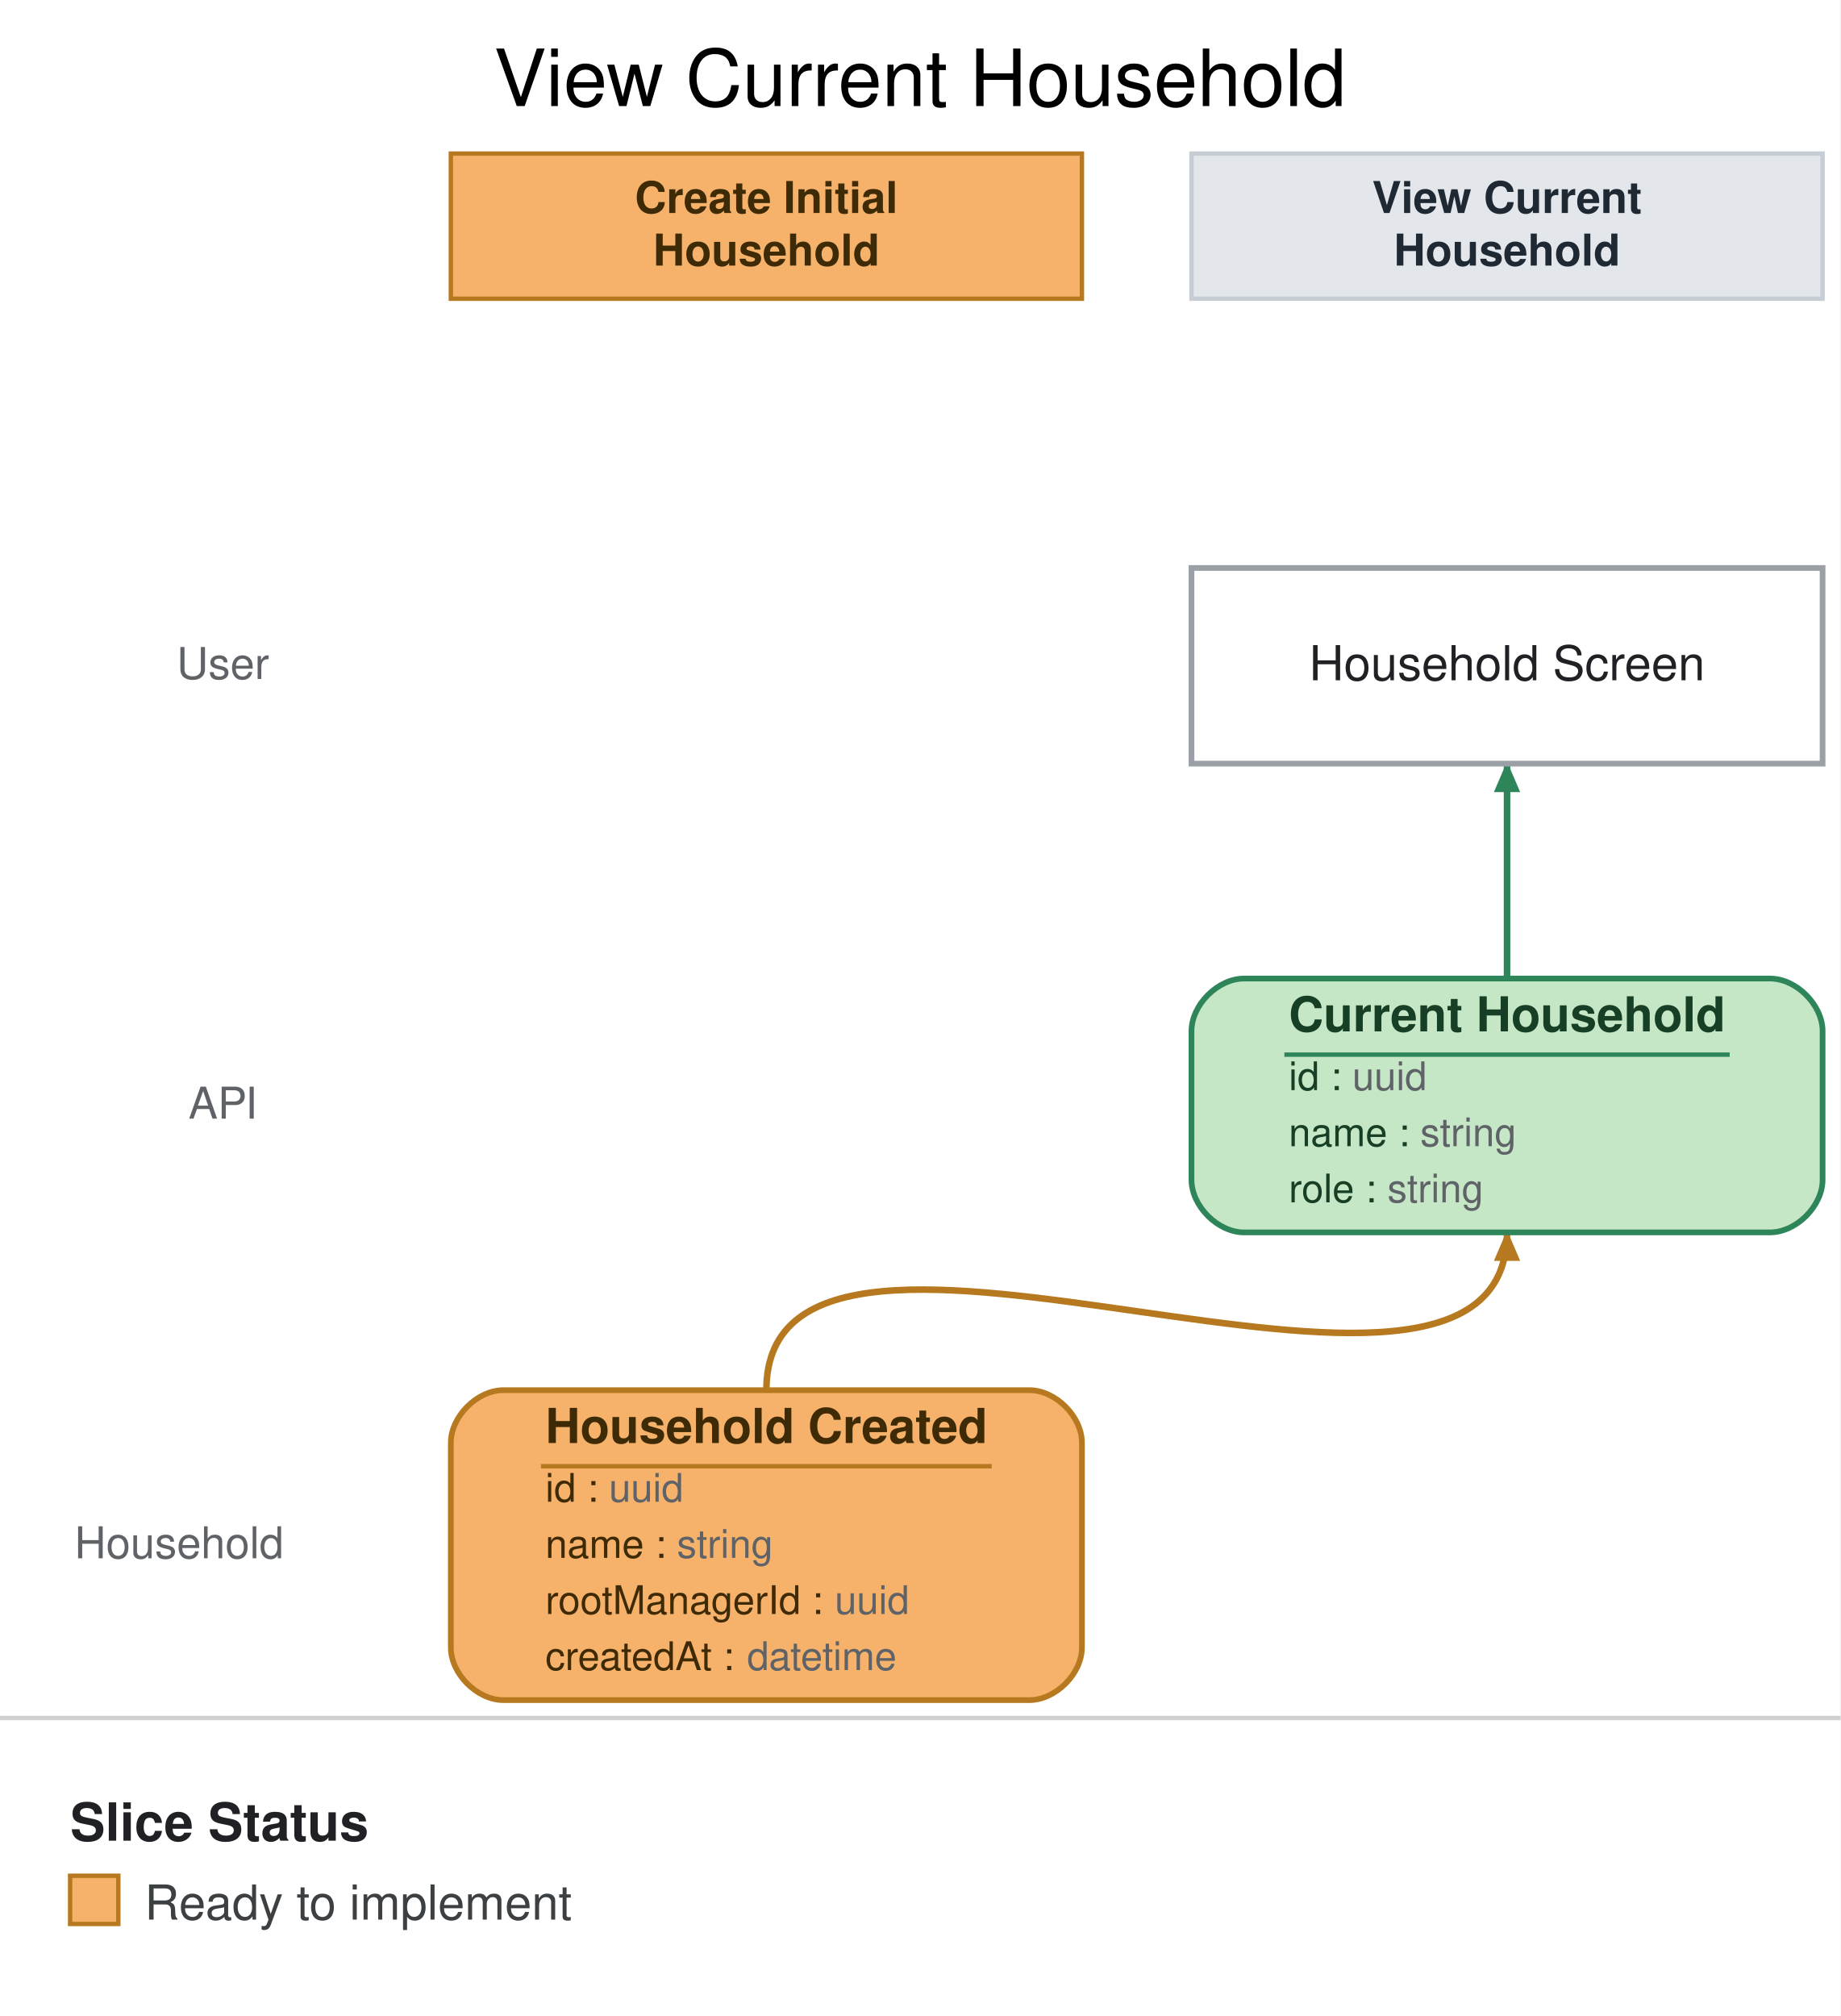
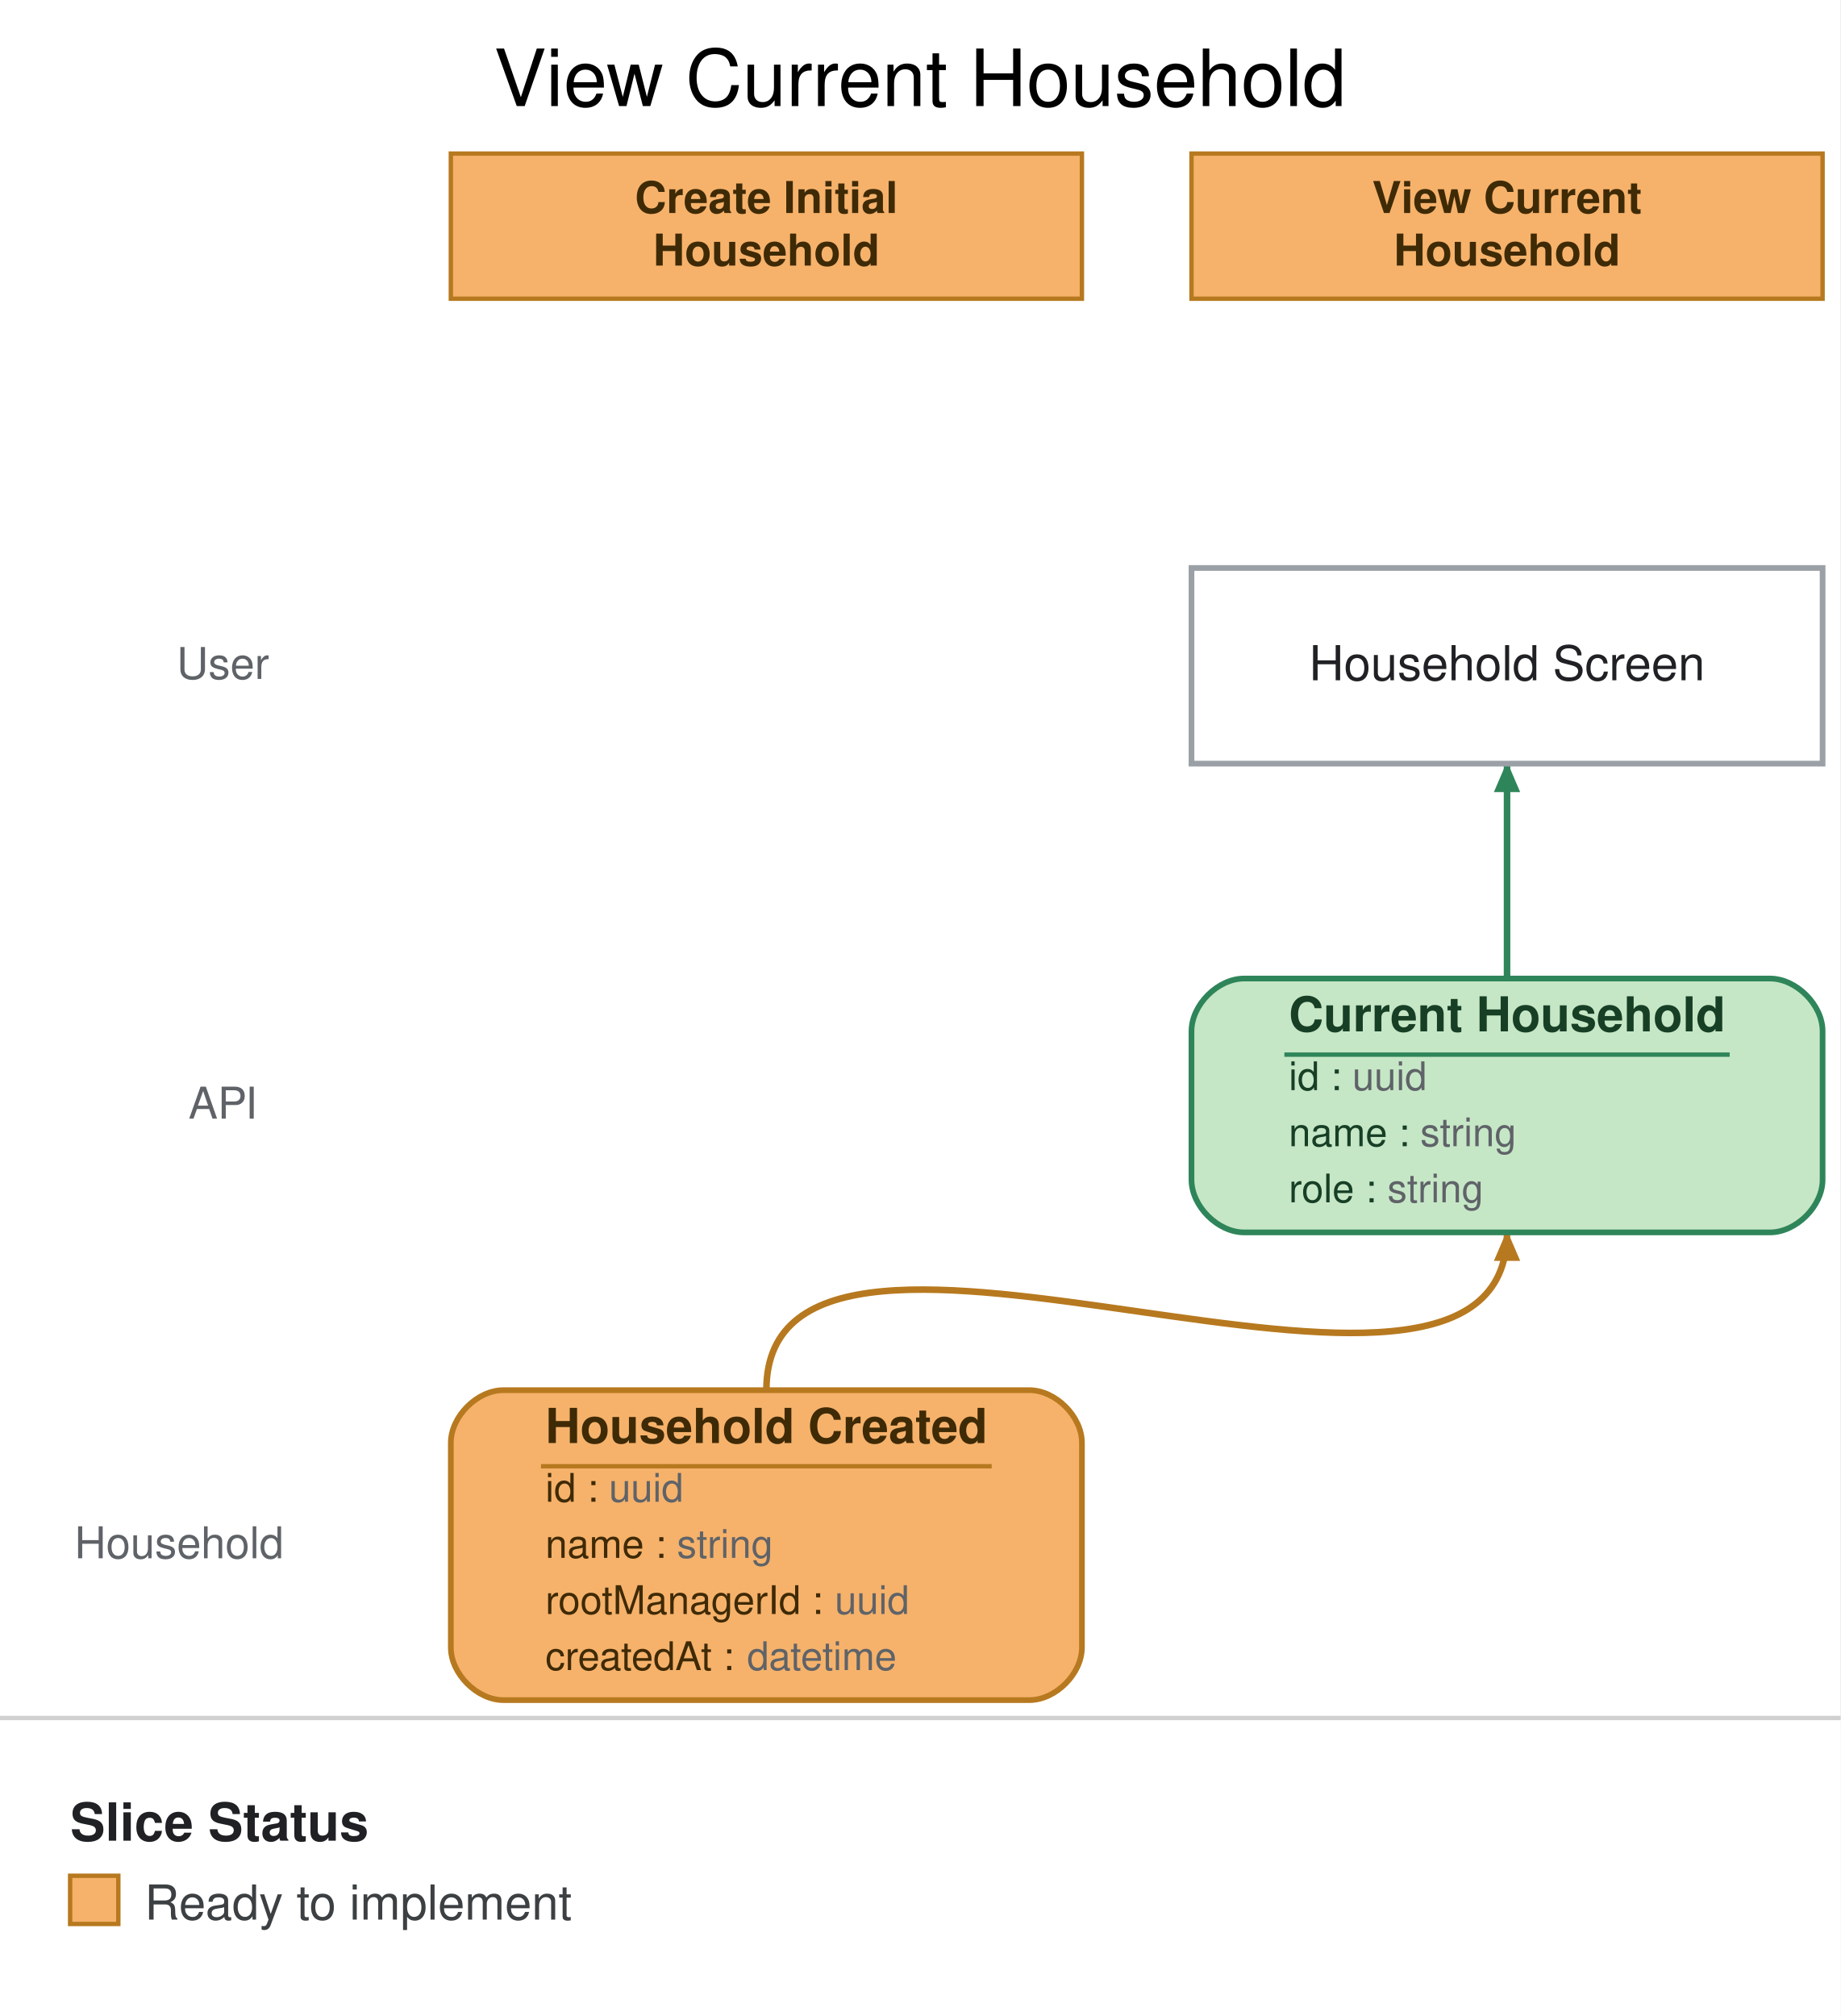
<svg xmlns="http://www.w3.org/2000/svg" xmlns:xlink="http://www.w3.org/1999/xlink" width="420pt" height="460pt" viewBox="0.00 0.00 420.00 460">
  <defs>
    <marker id="em-arrow-2F855A" markerWidth="9" markerHeight="9" refX="6.5" refY="3" orient="auto" markerUnits="userSpaceOnUse">
      <path d="M0,0 L7,3 L0,6 Z" fill="#2F855A" />
    </marker>
    <marker id="em-arrow-B7791F" markerWidth="9" markerHeight="9" refX="6.5" refY="3" orient="auto" markerUnits="userSpaceOnUse">
      <path d="M0,0 L7,3 L0,6 Z" fill="#B7791F" />
    </marker>
  </defs>
  <style>.em-slice-dim{opacity:.15;transition:opacity .15s ease}</style>
  <g id="graph0" class="graph" transform="scale(1 1) rotate(0) translate(4 387.92)">
    <polygon fill="white" stroke="none" points="-4,4 -4,-387.92 415.87,-387.92 415.87,4 -4,4" />
    <text xml:space="preserve" text-anchor="middle" x="205.93" y="-363.72" font-family="Helvetica,sans-Serif" font-size="18.00">View Current Household</text>
    <g class="em-edges">
      <path fill="none" stroke="#2F855A" stroke-width="1.5" d="M339.87,-164.64 L339.87,-213.68" marker-end="url(#em-arrow-2F855A)" />
      <path fill="none" stroke="#B7791F" stroke-width="1.5" d="M170.87,-70.72 C170.87,-130.91 339.87,-46.53 339.87,-106.72" marker-end="url(#em-arrow-B7791F)" />
    </g>
    <g id="node1" class="node">
</g>
    <g id="node2" class="node">
      <text xml:space="preserve" text-anchor="middle" x="46.87" y="-233" font-family="Helvetica,sans-Serif" font-size="10.00" fill="#5f6368">User</text>
    </g>
    <a xlink:href="create-initial-household.md" href="create-initial-household.md" class="em-slice-link">
      <g id="node5" class="node">
        <polygon fill="#F6B26B" stroke="#B7791F" points="242.87,-352.88 98.87,-352.88 98.87,-319.76 242.87,-319.76 242.87,-352.88" />
        <text xml:space="preserve" text-anchor="middle" x="170.87" y="-339.32" font-family="Helvetica,sans-Serif" font-weight="bold" font-size="10.00" fill="#3F2A06">Create Initial</text>
        <text xml:space="preserve" text-anchor="middle" x="170.87" y="-327.32" font-family="Helvetica,sans-Serif" font-weight="bold" font-size="10.00" fill="#3F2A06">Household</text>
      </g>
    </a>
    <g id="node3" class="node">
      <text xml:space="preserve" text-anchor="middle" x="46.87" y="-132.68" font-family="Helvetica,sans-Serif" font-size="10.00" fill="#5f6368">API</text>
    </g>
    <g id="node4" class="node">
      <text xml:space="preserve" text-anchor="middle" x="36.87" y="-32.36" font-family="Helvetica,sans-Serif" font-size="10.00" fill="#5f6368">Household</text>
    </g>
    <g data-slice="0" id="node11" class="node">
      <path fill="#f6b26b" stroke="#b7791f" stroke-width="1.3" d="M230.87,-70.72C230.87,-70.72 110.87,-70.72 110.87,-70.72 104.87,-70.72 98.87,-64.72 98.87,-58.72 98.87,-58.72 98.87,-12 98.87,-12 98.87,-6 104.87,0 110.87,0 110.87,0 230.87,0 230.87,0 236.87,0 242.87,-6 242.87,-12 242.87,-12 242.87,-58.72 242.87,-58.72 242.87,-64.72 236.87,-70.72 230.87,-70.72" />
      <polygon fill="#b7791f" stroke="#b7791f" points="119.44,-53.36 119.44,-53.36 222.29,-53.36 222.29,-53.36 119.44,-53.36" />
      <text xml:space="preserve" text-anchor="start" x="120.44" y="-58.66" font-family="Helvetica,sans-Serif" font-weight="bold" font-size="11.00" fill="#3f2a06">Household Created</text>
      <text xml:space="preserve" text-anchor="start" x="120.44" y="-45.26" font-family="Helvetica,sans-Serif" font-size="9.00" fill="#3f2a06">id : </text>
      <text xml:space="preserve" text-anchor="start" x="134.95" y="-45.26" font-family="Helvetica,sans-Serif" font-size="9.00" fill="#5f6368">uuid</text>
      <text xml:space="preserve" text-anchor="start" x="120.44" y="-32.46" font-family="Helvetica,sans-Serif" font-size="9.00" fill="#3f2a06">name : </text>
      <text xml:space="preserve" text-anchor="start" x="150.46" y="-32.46" font-family="Helvetica,sans-Serif" font-size="9.00" fill="#5f6368">string</text>
      <text xml:space="preserve" text-anchor="start" x="120.44" y="-19.66" font-family="Helvetica,sans-Serif" font-size="9.00" fill="#3f2a06">rootManagerId : </text>
      <text xml:space="preserve" text-anchor="start" x="186.48" y="-19.66" font-family="Helvetica,sans-Serif" font-size="9.00" fill="#5f6368">uuid</text>
      <text xml:space="preserve" text-anchor="start" x="120.44" y="-6.86" font-family="Helvetica,sans-Serif" font-size="9.00" fill="#3f2a06">createdAt : </text>
      <text xml:space="preserve" text-anchor="start" x="166.47" y="-6.86" font-family="Helvetica,sans-Serif" font-size="9.00" fill="#5f6368">datetime</text>
    </g>
    <a xlink:href="view-current-household.md" href="view-current-household.md" class="em-slice-link">
      <g id="node6" class="node">
-         <polygon fill="#e3e7eb" stroke="#c7cdd4" points="411.87,-352.88 267.87,-352.88 267.87,-319.76 411.87,-319.76 411.87,-352.88" />
-         <text xml:space="preserve" text-anchor="middle" x="339.87" y="-339.32" font-family="Helvetica,sans-Serif" font-weight="bold" font-size="10.00" fill="#1f2933">View Current</text>
-         <text xml:space="preserve" text-anchor="middle" x="339.87" y="-327.32" font-family="Helvetica,sans-Serif" font-weight="bold" font-size="10.00" fill="#1f2933">Household</text>
+         <polygon fill="#F6B26B" stroke="#B7791F" points="411.87,-352.88 267.87,-352.88 267.87,-319.76 411.87,-319.76 411.87,-352.88" />
+         <text xml:space="preserve" text-anchor="middle" x="339.87" y="-339.32" font-family="Helvetica,sans-Serif" font-weight="bold" font-size="10.00" fill="#3F2A06">View Current</text>
+         <text xml:space="preserve" text-anchor="middle" x="339.87" y="-327.32" font-family="Helvetica,sans-Serif" font-weight="bold" font-size="10.00" fill="#3F2A06">Household</text>
      </g>
    </a>
    <g data-slice="1" id="node8" class="node">
      <polygon fill="#ffffff" stroke="#9aa0a6" stroke-width="1.3" points="411.87,-258.32 267.87,-258.32 267.87,-213.68 411.87,-213.68 411.87,-258.32" />
      <text xml:space="preserve" text-anchor="middle" x="339.87" y="-232.7" font-family="Helvetica,sans-Serif" font-size="11.00" fill="#202124">Household Screen</text>
    </g>
    <g data-slice="1" id="node10" class="node">
      <path fill="#c6e7c6" stroke="#2f855a" stroke-width="1.3" d="M399.87,-164.64C399.87,-164.64 279.87,-164.64 279.87,-164.64 273.87,-164.64 267.87,-158.64 267.87,-152.64 267.87,-152.64 267.87,-118.72 267.87,-118.72 267.87,-112.72 273.87,-106.72 279.87,-106.72 279.87,-106.72 399.87,-106.72 399.87,-106.72 405.87,-106.72 411.87,-112.72 411.87,-118.72 411.87,-118.72 411.87,-152.64 411.87,-152.64 411.87,-158.64 405.87,-164.64 399.87,-164.64" />
      <polygon fill="#2f855a" stroke="#2f855a" points="289.06,-147.28 289.06,-147.28 390.67,-147.28 390.67,-147.28 289.06,-147.28" />
      <text xml:space="preserve" text-anchor="start" x="290.06" y="-152.58" font-family="Helvetica,sans-Serif" font-weight="bold" font-size="11.00" fill="#173f25">Current Household</text>
      <text xml:space="preserve" text-anchor="start" x="290.06" y="-139.18" font-family="Helvetica,sans-Serif" font-size="9.00" fill="#173f25">id : </text>
      <text xml:space="preserve" text-anchor="start" x="304.57" y="-139.18" font-family="Helvetica,sans-Serif" font-size="9.00" fill="#5f6368">uuid</text>
      <text xml:space="preserve" text-anchor="start" x="290.06" y="-126.38" font-family="Helvetica,sans-Serif" font-size="9.00" fill="#173f25">name : </text>
      <text xml:space="preserve" text-anchor="start" x="320.07" y="-126.38" font-family="Helvetica,sans-Serif" font-size="9.00" fill="#5f6368">string</text>
      <text xml:space="preserve" text-anchor="start" x="290.06" y="-113.58" font-family="Helvetica,sans-Serif" font-size="9.00" fill="#173f25">role : </text>
      <text xml:space="preserve" text-anchor="start" x="312.57" y="-113.58" font-family="Helvetica,sans-Serif" font-size="9.00" fill="#5f6368">string</text>
    </g>
    <g class="em-notes" />
    <g class="em-issues" />
    <g class="em-divergences" />
    <g class="em-loops-to" />
  </g>
  <g class="em-status-legend">
    <rect x="0" y="392" width="420" height="68" fill="#FFFFFF" />
    <line x1="0" y1="392" x2="420" y2="392" stroke="#D0D0D0" stroke-width="1" />
    <text x="16" y="420" font-family="Helvetica" font-weight="bold" font-size="12" fill="#202124">Slice Status</text>
    <rect x="16" y="428" width="11" height="11" fill="#F6B26B" stroke="#B7791F" />
    <text x="33" y="438" font-family="Helvetica" font-size="11" fill="#3C4043">Ready to implement</text>
  </g>
</svg>
